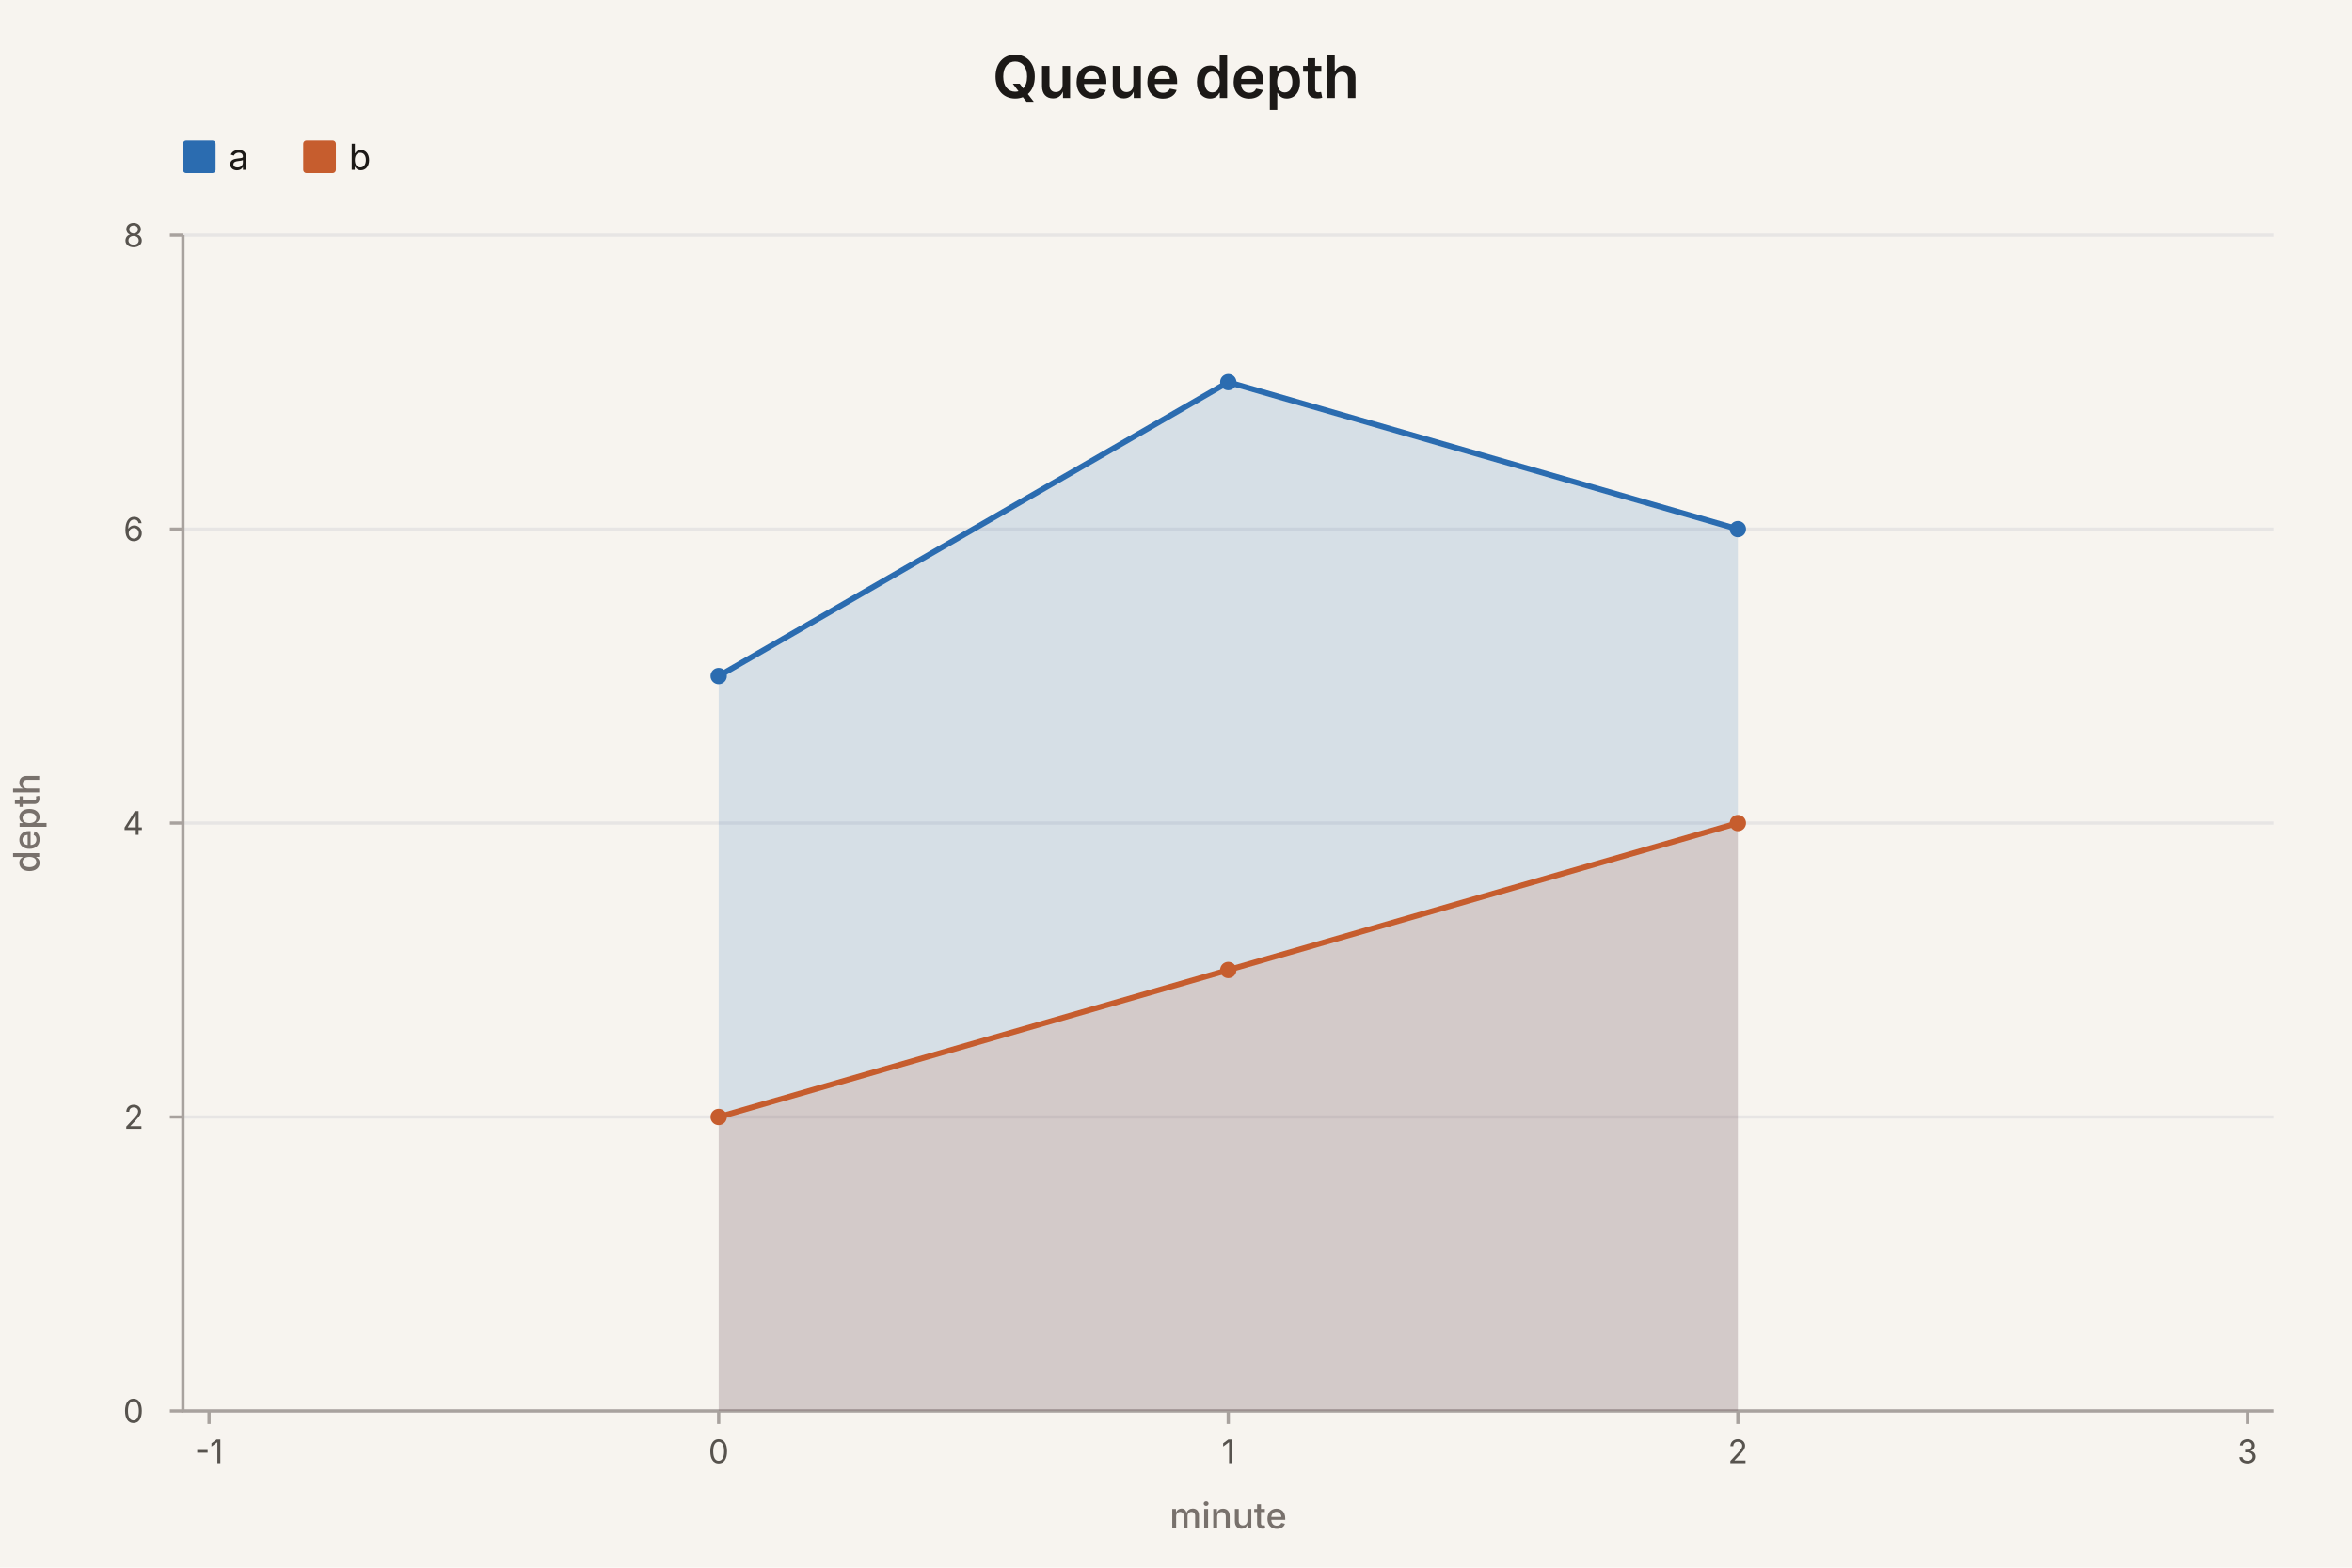
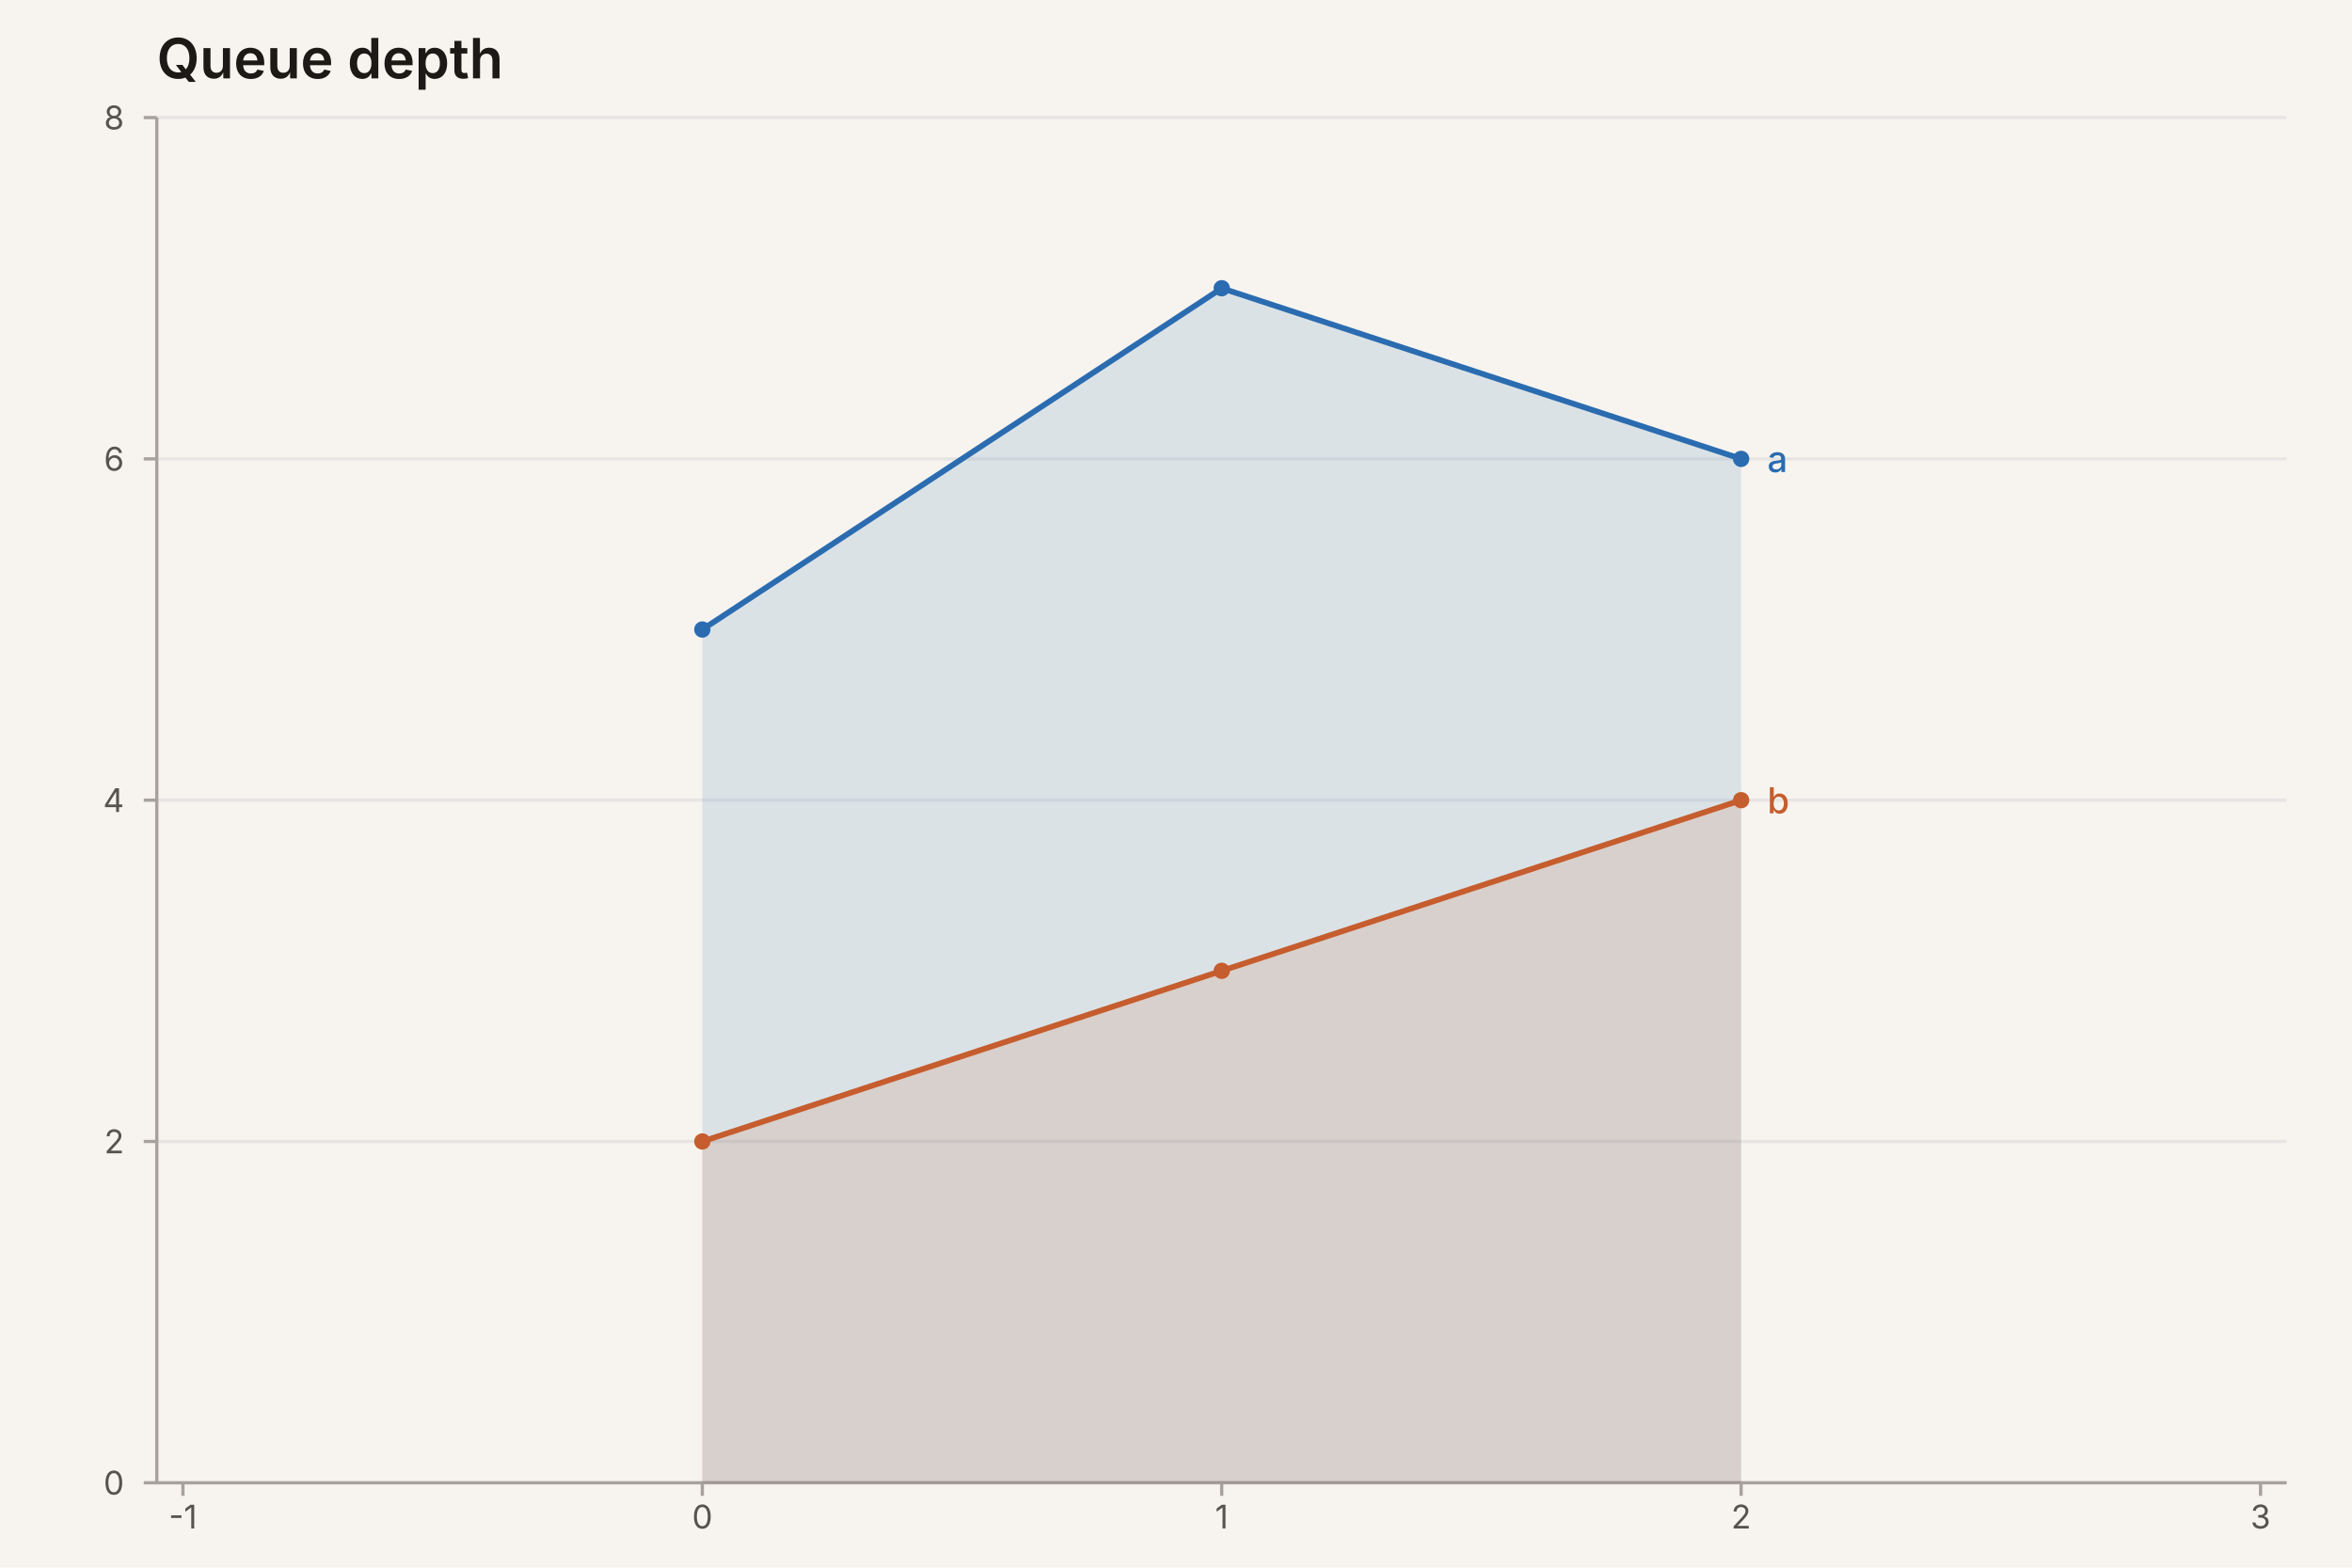
<svg xmlns="http://www.w3.org/2000/svg" width="720" height="480" viewBox="0 0 720 480" role="img" aria-label="area chart: Queue depth, 6 rows, series queue" aria-labelledby="mv-32f1ab370c8a65cb-title" aria-describedby="mv-32f1ab370c8a65cb-desc" data-markvis="2" data-chart-type="area" data-id="mv-32f1ab370c8a65cb" font-family="ui-sans-serif, system-ui, -apple-system, &quot;Segoe UI&quot;, sans-serif" font-size="12" fill="#1C1917">
  <rect width="100%" height="100%" fill="#F7F4EF" />
-   <text x="360" y="30" text-anchor="middle" font-size="18" font-weight="600" fill="#1C1917">Queue depth</text>
-   <g font-size="11" font-weight="400" fill="#1C1917">
-     <rect x="56" y="43" width="10" height="10" fill="#2B6CB0" rx="1" />
-     <text x="70" y="52" data-legend="a">a</text>
-     <rect x="92.82" y="43" width="10" height="10" fill="#C65D2E" rx="1" />
-     <text x="106.82" y="52" data-legend="b">b</text>
+   <text x="48" y="24" text-anchor="start" font-size="17" font-weight="600" fill="#1C1917">Queue depth</text>
+   <g fill="none" stroke="#E7E5E4" stroke-width="1">
+     <line x1="48" x2="700" y1="349.5" y2="349.5" />
+     <line x1="48" x2="700" y1="245" y2="245" />
+     <line x1="48" x2="700" y1="140.5" y2="140.5" />
+     <line x1="48" x2="700" y1="36" y2="36" />
  </g>
-   <g fill="none" stroke="#E7E5E4" stroke-width="1">
-     <line x1="56" x2="696" y1="432" y2="432" />
-     <line x1="56" x2="696" y1="342" y2="342" />
-     <line x1="56" x2="696" y1="252" y2="252" />
-     <line x1="56" x2="696" y1="162" y2="162" />
-     <line x1="56" x2="696" y1="72" y2="72" />
+   <path d="M48 36 L48 454 L700 454" fill="none" stroke="#A8A29E" stroke-width="1" />
+   <g fill="#57534E" font-size="10" font-weight="400">
+     <line x1="44" x2="48" y1="454" y2="454" stroke="#A8A29E" />
+     <text x="38" y="454" text-anchor="end" dominant-baseline="middle">0</text>
+     <line x1="44" x2="48" y1="349.5" y2="349.5" stroke="#A8A29E" />
+     <text x="38" y="349.5" text-anchor="end" dominant-baseline="middle">2</text>
+     <line x1="44" x2="48" y1="245" y2="245" stroke="#A8A29E" />
+     <text x="38" y="245" text-anchor="end" dominant-baseline="middle">4</text>
+     <line x1="44" x2="48" y1="140.5" y2="140.5" stroke="#A8A29E" />
+     <text x="38" y="140.5" text-anchor="end" dominant-baseline="middle">6</text>
+     <line x1="44" x2="48" y1="36" y2="36" stroke="#A8A29E" />
+     <text x="38" y="36" text-anchor="end" dominant-baseline="middle">8</text>
+     <line x1="56" x2="56" y1="454" y2="458" stroke="#A8A29E" />
+     <text x="56" y="468" text-anchor="middle" font-size="10" data-full-label="-1">-1</text>
+     <line x1="215" x2="215" y1="454" y2="458" stroke="#A8A29E" />
+     <text x="215" y="468" text-anchor="middle" font-size="10" data-full-label="0">0</text>
+     <line x1="374" x2="374" y1="454" y2="458" stroke="#A8A29E" />
+     <text x="374" y="468" text-anchor="middle" font-size="10" data-full-label="1">1</text>
+     <line x1="533" x2="533" y1="454" y2="458" stroke="#A8A29E" />
+     <text x="533" y="468" text-anchor="middle" font-size="10" data-full-label="2">2</text>
+     <line x1="692" x2="692" y1="454" y2="458" stroke="#A8A29E" />
+     <text x="692" y="468" text-anchor="middle" font-size="10" data-full-label="3">3</text>
  </g>
-   <path d="M56 72 L56 432 L696 432" fill="none" stroke="#A8A29E" stroke-width="1" />
-   <g fill="#57534E" font-size="10" font-weight="400">
-     <line x1="52" x2="56" y1="432" y2="432" stroke="#A8A29E" />
-     <text x="44" y="432" text-anchor="end" dominant-baseline="middle">0</text>
-     <line x1="52" x2="56" y1="342" y2="342" stroke="#A8A29E" />
-     <text x="44" y="342" text-anchor="end" dominant-baseline="middle">2</text>
-     <line x1="52" x2="56" y1="252" y2="252" stroke="#A8A29E" />
-     <text x="44" y="252" text-anchor="end" dominant-baseline="middle">4</text>
-     <line x1="52" x2="56" y1="162" y2="162" stroke="#A8A29E" />
-     <text x="44" y="162" text-anchor="end" dominant-baseline="middle">6</text>
-     <line x1="52" x2="56" y1="72" y2="72" stroke="#A8A29E" />
-     <text x="44" y="72" text-anchor="end" dominant-baseline="middle">8</text>
-     <line x1="64" x2="64" y1="432" y2="436" stroke="#A8A29E" />
-     <text x="64" y="448" text-anchor="middle" font-size="10" data-full-label="-1">-1</text>
-     <line x1="220" x2="220" y1="432" y2="436" stroke="#A8A29E" />
-     <text x="220" y="448" text-anchor="middle" font-size="10" data-full-label="0">0</text>
-     <line x1="376" x2="376" y1="432" y2="436" stroke="#A8A29E" />
-     <text x="376" y="448" text-anchor="middle" font-size="10" data-full-label="1">1</text>
-     <line x1="532" x2="532" y1="432" y2="436" stroke="#A8A29E" />
-     <text x="532" y="448" text-anchor="middle" font-size="10" data-full-label="2">2</text>
-     <line x1="688" x2="688" y1="432" y2="436" stroke="#A8A29E" />
-     <text x="688" y="448" text-anchor="middle" font-size="10" data-full-label="3">3</text>
+   <g fill="none">
+     <path d="M215 192.75 L374 88.25 L533 140.5 L533 454 L215 454 Z" fill="#2B6CB0" fill-opacity="0.14" stroke="none" data-series="a" />
+     <path d="M215 192.75 L374 88.25 L533 140.5" fill="none" stroke="#2B6CB0" stroke-width="1.75" stroke-linejoin="round" stroke-linecap="round" data-series="a" />
+     <circle cx="215" cy="192.75" r="2.5" fill="#2B6CB0" stroke="none" data-series="a" />
+     <circle cx="374" cy="88.25" r="2.5" fill="#2B6CB0" stroke="none" data-series="a" />
+     <circle cx="533" cy="140.5" r="2.5" fill="#2B6CB0" stroke="none" data-series="a" />
+     <path d="M215 349.5 L374 297.25 L533 245 L533 454 L215 454 Z" fill="#C65D2E" fill-opacity="0.14" stroke="none" data-series="b" />
+     <path d="M215 349.5 L374 297.25 L533 245" fill="none" stroke="#C65D2E" stroke-width="1.75" stroke-linejoin="round" stroke-linecap="round" data-series="b" />
+     <circle cx="215" cy="349.5" r="2.5" fill="#C65D2E" stroke="none" data-series="b" />
+     <circle cx="374" cy="297.25" r="2.5" fill="#C65D2E" stroke="none" data-series="b" />
+     <circle cx="533" cy="245" r="2.5" fill="#C65D2E" stroke="none" data-series="b" />
  </g>
-   <text x="12" y="252" text-anchor="middle" font-size="11" font-weight="500" fill="#78716C" transform="rotate(-90 12 252)">depth</text>
-   <text x="376" y="468" text-anchor="middle" font-size="11" font-weight="500" fill="#78716C">minute</text>
-   <g fill="none">
-     <path d="M220 207 L376 117 L532 162 L532 432 L220 432 Z" fill="#2B6CB0" fill-opacity="0.16" stroke="none" data-series="a" />
-     <path d="M220 207 L376 117 L532 162" fill="none" stroke="#2B6CB0" stroke-width="1.75" stroke-linejoin="round" stroke-linecap="round" data-series="a" />
-     <circle cx="220" cy="207" r="2.5" fill="#2B6CB0" stroke="none" data-series="a" />
-     <circle cx="376" cy="117" r="2.5" fill="#2B6CB0" stroke="none" data-series="a" />
-     <circle cx="532" cy="162" r="2.5" fill="#2B6CB0" stroke="none" data-series="a" />
-     <path d="M220 342 L376 297 L532 252 L532 432 L220 432 Z" fill="#C65D2E" fill-opacity="0.16" stroke="none" data-series="b" />
-     <path d="M220 342 L376 297 L532 252" fill="none" stroke="#C65D2E" stroke-width="1.75" stroke-linejoin="round" stroke-linecap="round" data-series="b" />
-     <circle cx="220" cy="342" r="2.5" fill="#C65D2E" stroke="none" data-series="b" />
-     <circle cx="376" cy="297" r="2.5" fill="#C65D2E" stroke="none" data-series="b" />
-     <circle cx="532" cy="252" r="2.5" fill="#C65D2E" stroke="none" data-series="b" />
+   <g font-size="11" font-weight="500">
+     <text x="541" y="140.5" text-anchor="start" dominant-baseline="middle" fill="#2B6CB0" data-end-label="a">a</text>
+     <text x="541" y="245" text-anchor="start" dominant-baseline="middle" fill="#C65D2E" data-end-label="b">b</text>
  </g>
</svg>
